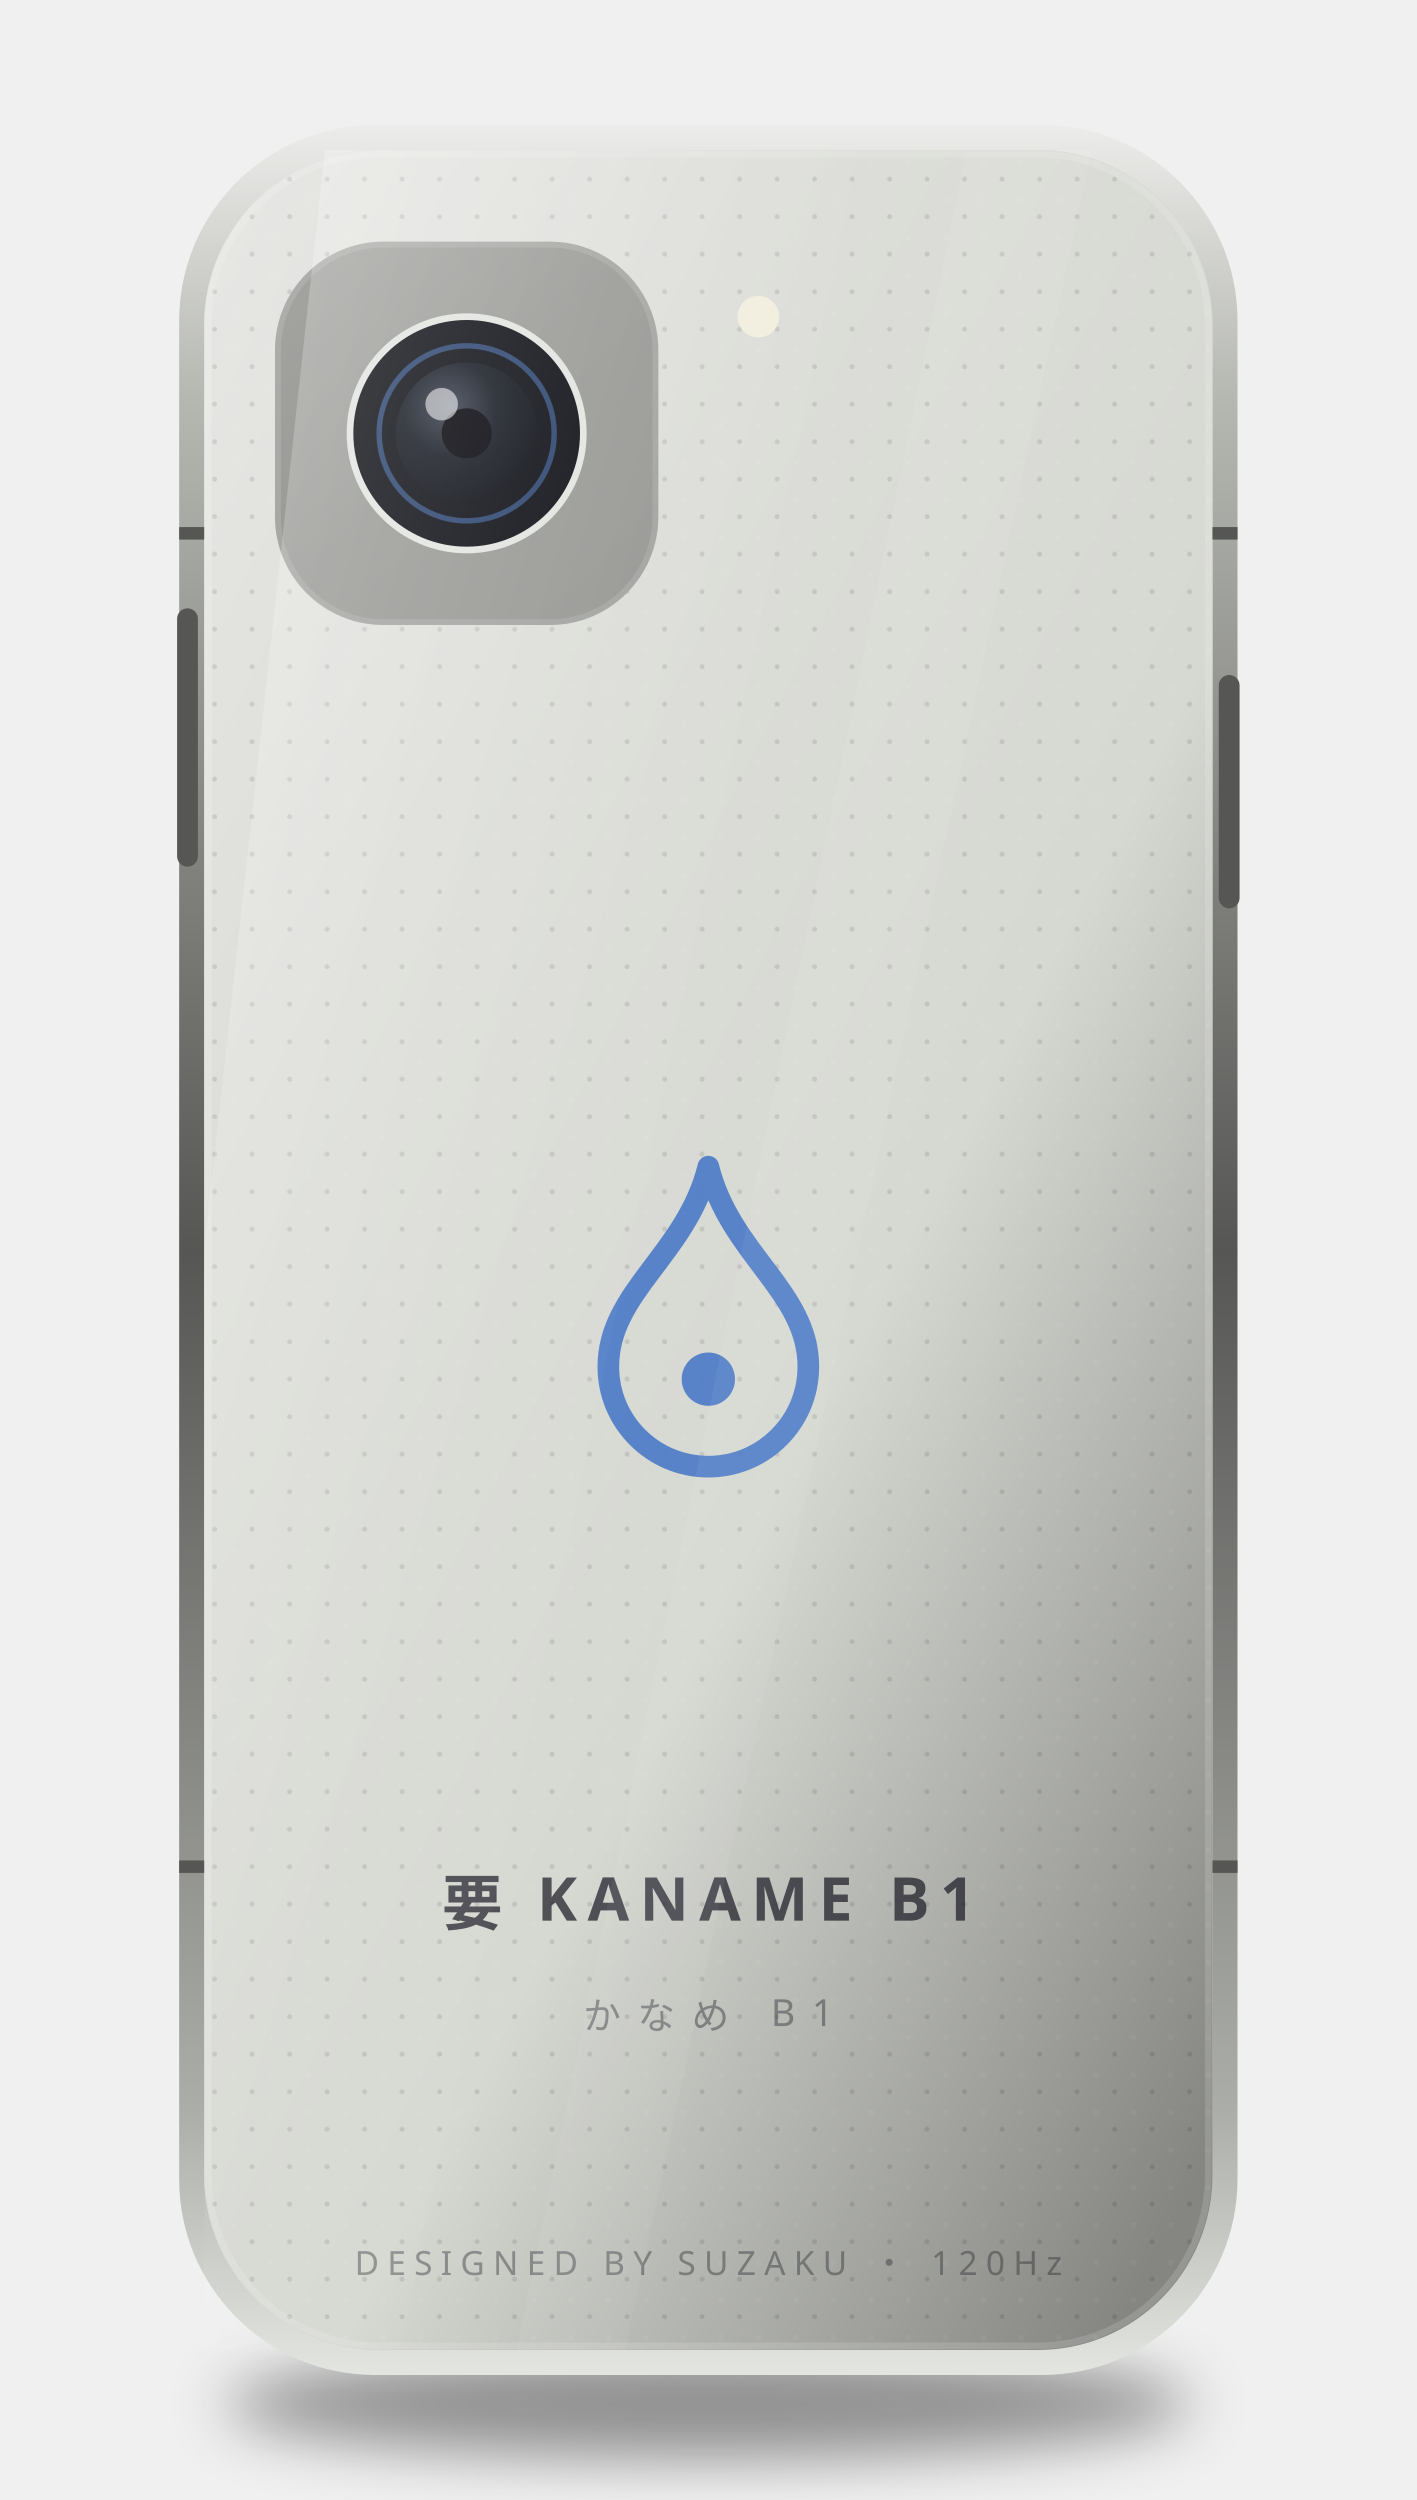
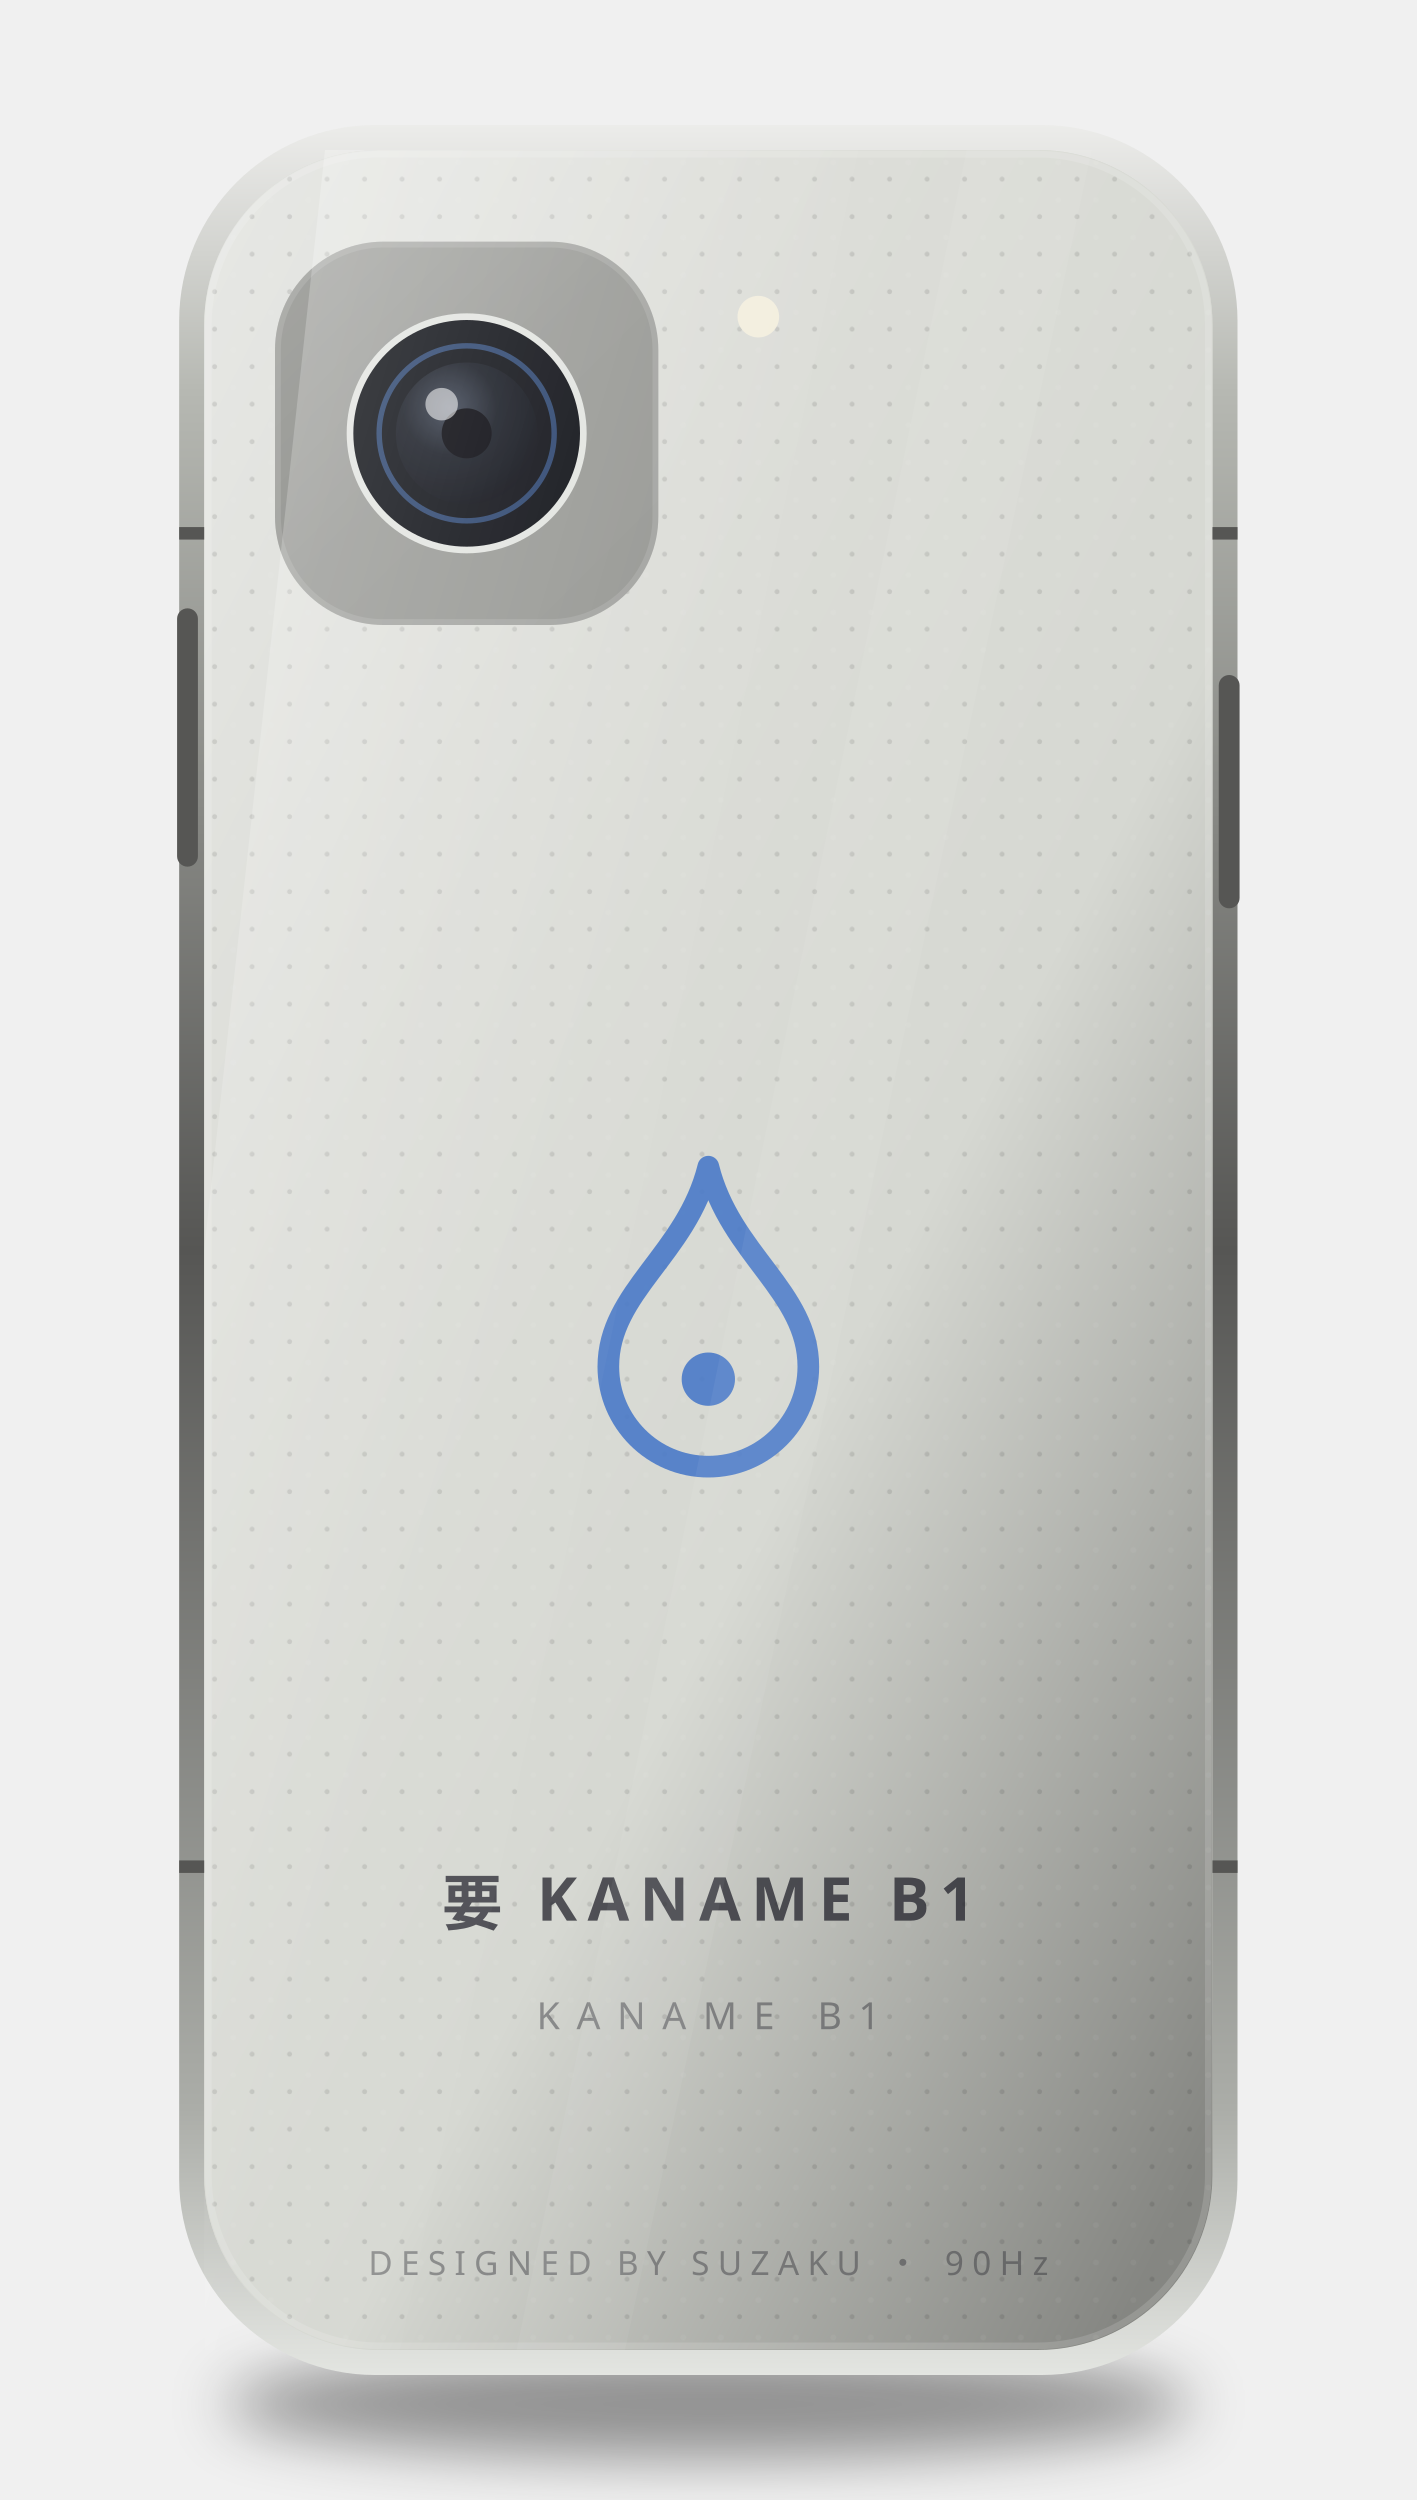
<svg xmlns="http://www.w3.org/2000/svg" viewBox="0 0 340 600" role="img" aria-label="要 KANAME B1">
  <defs>
    <linearGradient id="bodykanameb11" x1="0" y1="0" x2="0.9" y2="1">
      <stop offset="0" stop-color="#e7e8e5" />
      <stop offset="0.28" stop-color="#ddded9" />
      <stop offset="0.62" stop-color="#d6d8d2" />
      <stop offset="1" stop-color="#858682" />
    </linearGradient>
    <linearGradient id="framekanameb11" x1="0" y1="0" x2="0" y2="1">
      <stop offset="0" stop-color="#ededeb" />
      <stop offset="0.12" stop-color="#b6b8b2" />
      <stop offset="0.5" stop-color="#565654" />
      <stop offset="0.88" stop-color="#abada8" />
      <stop offset="1" stop-color="#e4e6e2" />
    </linearGradient>
    <radialGradient id="lenskanameb11" cx="0.38" cy="0.32" r="0.95">
      <stop offset="0" stop-color="#3c4454" />
      <stop offset="0.35" stop-color="#141821" />
      <stop offset="1" stop-color="#04040a" />
    </radialGradient>
    <linearGradient id="sheenkanameb11" x1="0" y1="0" x2="1" y2="1">
      <stop offset="0" stop-color="#ffffff" stop-opacity="0.28" />
      <stop offset="0.5" stop-color="#ffffff" stop-opacity="0.03" />
      <stop offset="1" stop-color="#ffffff" stop-opacity="0" />
    </linearGradient>
    <pattern id="texkanameb11" width="9" height="9" patternUnits="userSpaceOnUse">
      <circle cx="2" cy="3" r="0.7" fill="#ffffff" fill-opacity="0.045" />
      <circle cx="6.5" cy="7" r="0.6" fill="#000000" fill-opacity="0.1" />
    </pattern>
    <filter id="softkanameb11" x="-40%" y="-40%" width="180%" height="180%">
      <feGaussianBlur stdDeviation="7" />
    </filter>
  </defs>
  <ellipse cx="170" cy="577" rx="116" ry="13" fill="#000000" opacity="0.4" filter="url(#softkanameb11)" />
  <rect x="43" y="30" width="254" height="540" rx="47" fill="url(#framekanameb11)" />
  <rect x="49" y="36" width="242" height="528" rx="42" fill="#d6d8d2" />
  <rect x="49" y="36" width="242" height="528" rx="42" fill="url(#bodykanameb11)" />
  <rect x="49" y="36" width="242" height="528" rx="42" fill="url(#texkanameb11)" />
  <rect x="50" y="37" width="240" height="526" rx="41" fill="none" stroke="#ffffff" stroke-opacity="0.14" stroke-width="1.6" />
  <path d="M43 128 h6 M43 448 h6 M291 128 h6 M291 448 h6" stroke="#565654" stroke-width="3" />
  <rect x="66" y="58" width="92" height="92" rx="26" fill="#969793" />
  <rect x="66" y="58" width="92" height="92" rx="26" fill="url(#sheenkanameb11)" opacity="0.5" />
  <rect x="66.7" y="58.7" width="90.6" height="90.6" rx="25.3" fill="none" stroke="#ffffff" stroke-opacity="0.12" stroke-width="1.4" />
  <circle cx="112" cy="104" r="28" fill="#0b0d13" stroke="#e2e4e0" stroke-width="1.6" />
  <circle cx="112" cy="104" r="21" fill="none" stroke="#4a7ac8" stroke-opacity="0.5" stroke-width="1.3" />
  <circle cx="112" cy="104" r="17" fill="url(#lenskanameb11)" />
  <circle cx="112" cy="104" r="6" fill="#04040a" />
  <circle cx="106" cy="97" r="3.9" fill="#ffffff" opacity="0.55" />
  <circle cx="182" cy="76" r="5" fill="#f4efdf" opacity="0.9" />
  <g transform="translate(122 268) scale(2)" opacity="0.9">
    <path d="M24 6 C21.4 16.5 12 21 12 30 a12 12 0 0 0 24 0 C36 21 26.6 16.5 24 6 Z" fill="none" stroke="#4a7ac8" stroke-width="2.6" stroke-linejoin="round" />
    <circle cx="24" cy="31.5" r="3.2" fill="#4a7ac8" />
  </g>
  <text x="170" y="462" font-family="'Noto Sans JP',sans-serif" font-size="14.5" font-weight="800" fill="#1c1c26" opacity="0.72" text-anchor="middle" letter-spacing="2.5">要 KANAME B1</text>
-   <text x="170" y="487" font-family="'Noto Sans JP',sans-serif" font-size="9" fill="#1c1c26" opacity="0.4" text-anchor="middle" letter-spacing="4">かなめ B1</text>
-   <text x="170" y="546" font-family="'Noto Sans JP',sans-serif" font-size="8" fill="#1c1c26" opacity="0.38" text-anchor="middle" letter-spacing="2">DESIGNED BY SUZAKU ・ 120Hz</text>
+   <text x="170" y="487" font-family="'Noto Sans JP',sans-serif" font-size="9" fill="#1c1c26" opacity="0.4" text-anchor="middle" letter-spacing="4">KANAME B1</text>
+   <text x="170" y="546" font-family="'Noto Sans JP',sans-serif" font-size="8" fill="#1c1c26" opacity="0.38" text-anchor="middle" letter-spacing="2">DESIGNED BY SUZAKU ・ 90Hz</text>
  <path d="M78 36 L206 36 L96 564 L49 564 L49 300 Z" fill="url(#sheenkanameb11)" />
  <path d="M232 36 L262 36 L150 564 L124 564 Z" fill="#ffffff" opacity="0.05" />
  <rect x="292.5" y="162" width="5" height="56" rx="2.5" fill="#565654" />
  <rect x="42.5" y="146" width="5" height="62" rx="2.5" fill="#565654" />
</svg>
